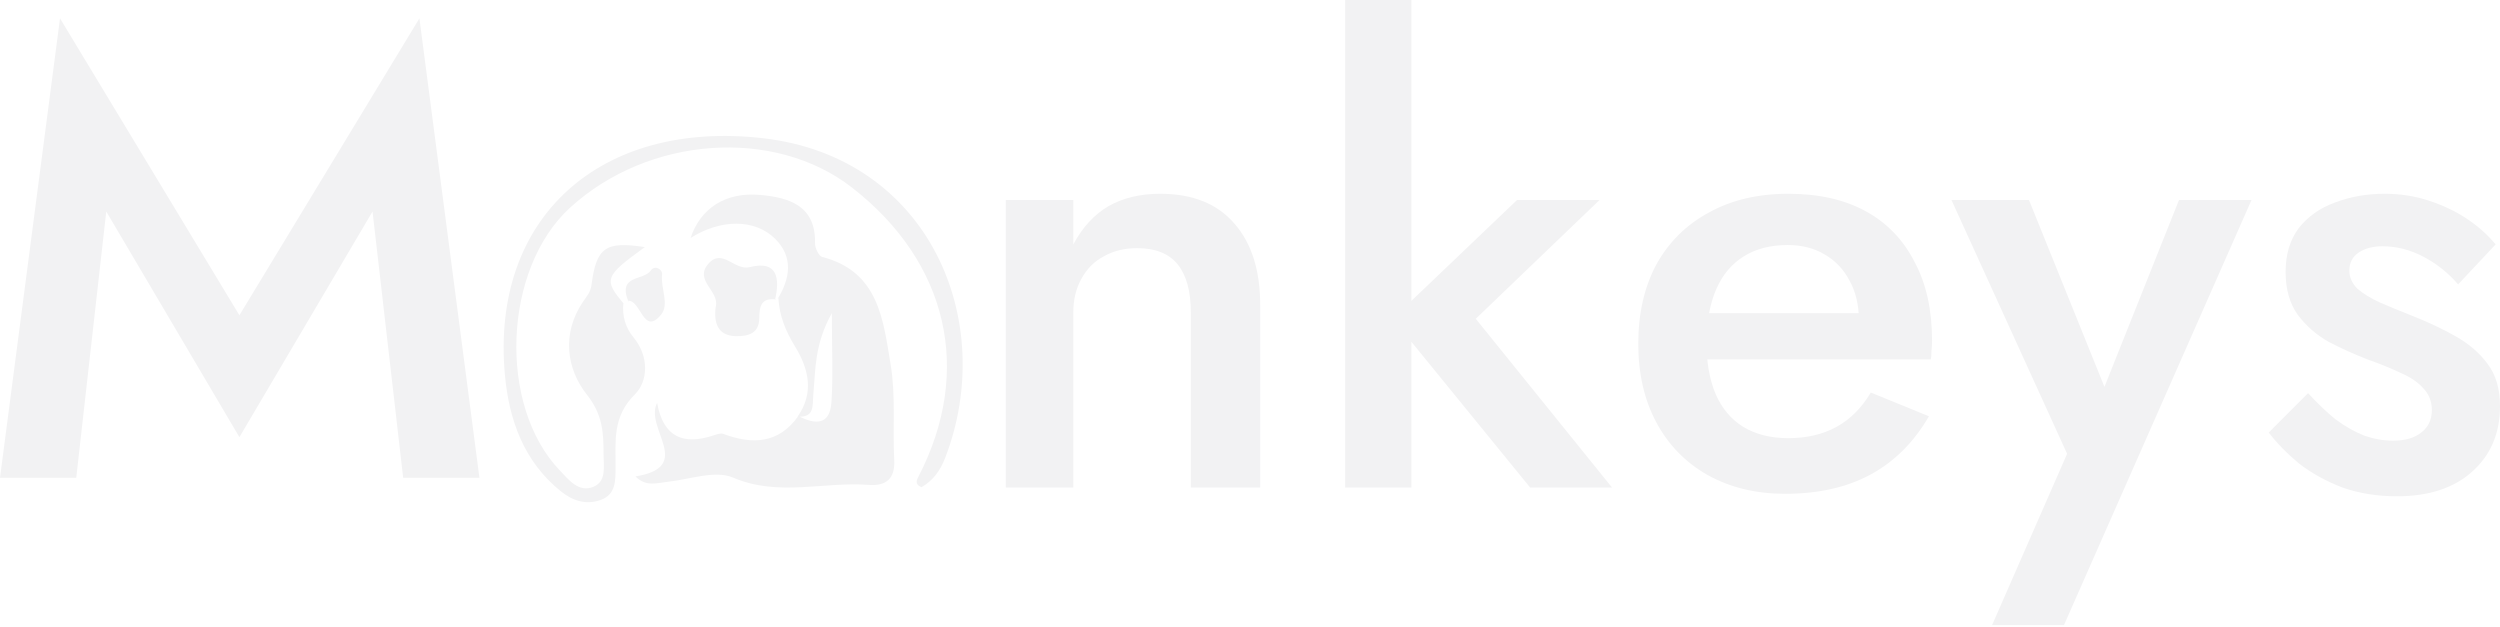
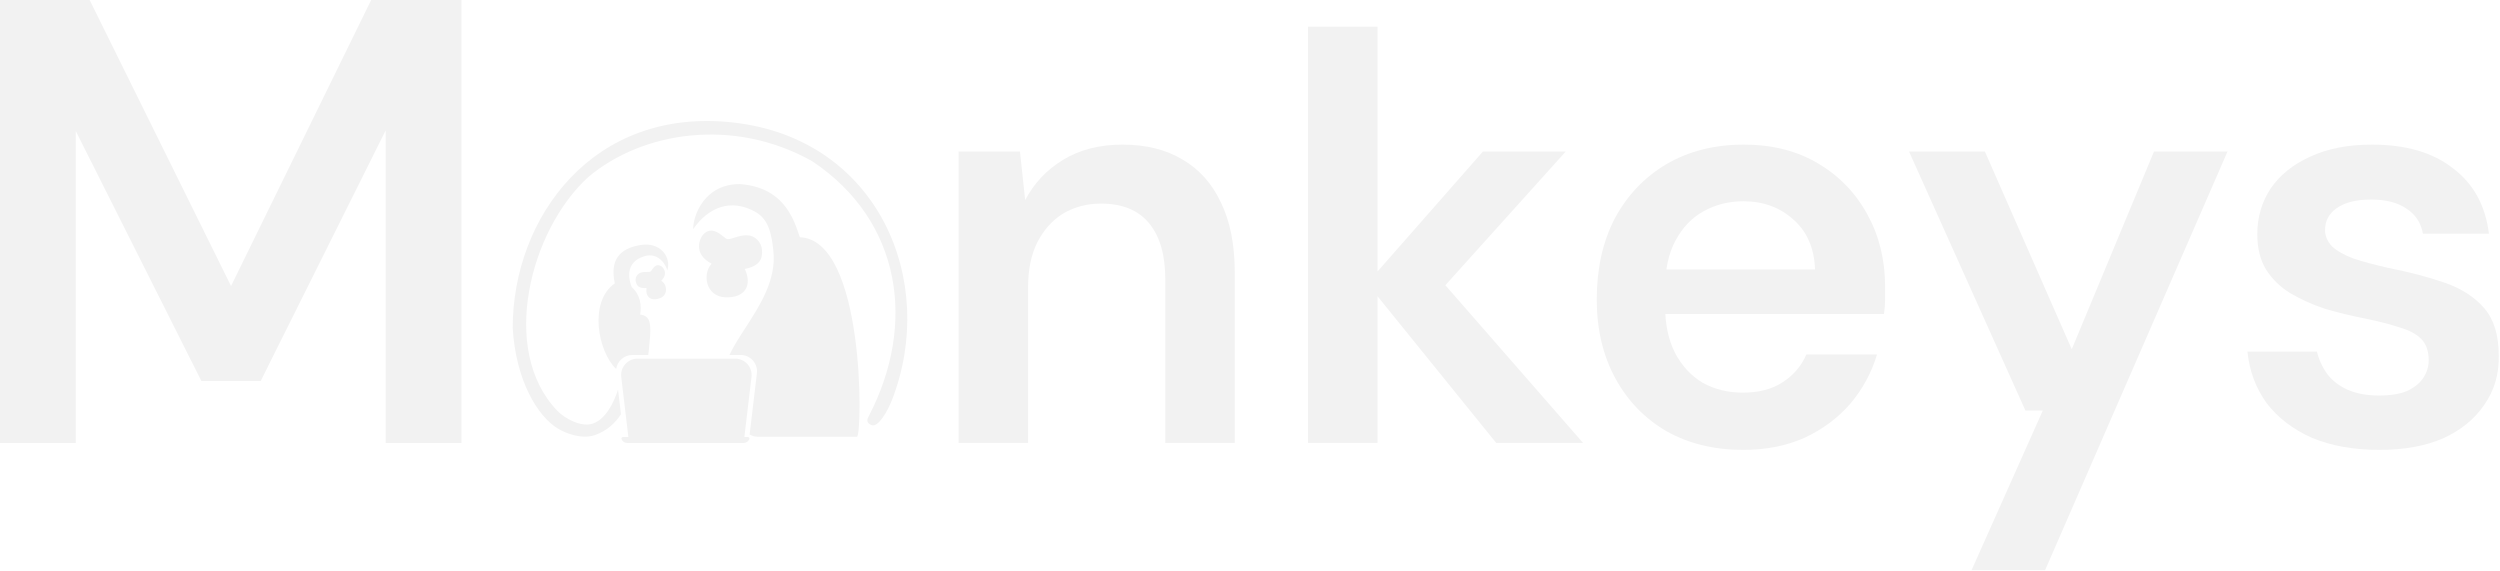
- <svg xmlns="http://www.w3.org/2000/svg" width="319" height="80" viewBox="0 0 319 80" fill="none">
-   <path d="M98.974 38.208C97.178 37.98 96.892 39.034 96.881 40.587C96.868 42.511 95.539 42.913 93.951 42.894C92.222 42.871 91.333 41.995 91.262 40.233C91.247 39.839 91.272 39.432 91.349 39.047C91.75 37.098 88.548 35.765 90.385 33.657C92.179 31.598 93.715 34.589 95.684 34.084C99.2 33.183 99.549 35.496 98.881 38.321C98.877 38.325 98.97 38.21 98.97 38.21L98.974 38.208Z" fill="#F2F2F3" />
-   <path d="M80.199 38.509C78.75 34.996 82.122 35.868 83.047 34.51C83.549 33.773 84.566 34.37 84.483 35.039C84.267 36.781 85.455 38.816 84.348 40.157C82.064 42.922 81.791 38.182 80.092 38.384C80.096 38.386 80.201 38.511 80.201 38.511L80.199 38.509Z" fill="#F2F2F3" />
-   <path d="M101.772 53.165C103.927 50.1 103.181 47.036 101.444 44.206C100.245 42.252 99.439 40.288 99.323 38.029L99.222 38.152C100.833 35.522 101.253 32.802 98.914 30.476C96.294 27.871 91.891 27.963 88.117 30.37C89.365 26.615 92.532 24.461 97.034 24.875C100.683 25.211 104.111 26.237 103.998 31.046C103.984 31.639 104.47 32.673 104.912 32.786C112.172 34.659 112.699 40.89 113.645 46.519C114.314 50.487 113.889 54.627 114.103 58.683C114.233 61.124 113.027 62.041 110.836 61.872C105.099 61.432 99.341 63.417 93.527 60.937C91.247 59.963 87.997 61.182 85.195 61.478C83.823 61.623 82.441 62.158 81.088 60.794C88.676 59.55 82.183 54.669 83.847 51.404C84.64 55.846 87.261 56.82 91.052 55.555C91.447 55.422 91.948 55.237 92.291 55.364C96.019 56.752 99.35 56.633 101.873 53.076C104.01 54.205 105.895 54.281 106.092 51.33C106.317 47.956 106.145 44.556 106.145 39.956C103.903 43.966 104.073 47.205 103.781 50.33C103.651 51.71 104.004 53.301 101.774 53.165H101.772Z" fill="#F2F2F3" />
-   <path d="M79.539 38.695C79.373 40.309 79.82 41.827 80.804 43.006C82.864 45.475 82.705 48.647 81.001 50.334C78.128 53.177 78.564 56.3 78.546 59.562C78.535 61.301 78.614 63.099 76.63 63.8C74.786 64.451 73.089 63.921 71.552 62.682C66.84 58.883 64.961 53.599 64.431 47.891C62.559 27.714 76.65 15.262 97.357 17.636C118.613 20.075 127.352 40.988 120.595 58.448C119.962 60.082 119.029 61.343 117.584 62.166C116.704 61.812 116.949 61.285 117.204 60.795C124.168 47.353 120.972 33.464 108.715 23.933C98.796 16.219 82.755 17.359 72.752 26.488C64.198 34.295 63.488 51.743 71.443 60.041C72.569 61.216 73.826 62.872 75.693 62.126C77.427 61.432 77.016 59.516 77.014 58.001C77.01 55.273 76.94 52.946 74.886 50.356C72.288 47.08 71.644 42.563 74.392 38.503C74.854 37.82 75.356 37.302 75.478 36.347C76.094 31.547 77.285 30.759 82.279 31.531C77.116 35.27 76.972 35.672 79.652 38.816L79.539 38.701V38.695Z" fill="#F2F2F3" />
-   <path d="M13.559 26.988L9.73 60.965H0L7.657 2.343L30.547 40.228L53.517 2.343L61.174 60.965H51.444L47.535 26.988L30.547 55.78L13.559 26.988Z" fill="#F2F2F3" />
-   <path d="M151.948 39.879C151.948 37.167 151.39 35.12 150.273 33.737C149.157 32.355 147.428 31.664 145.089 31.664C143.494 31.664 142.085 32.009 140.862 32.7C139.639 33.339 138.682 34.296 137.99 35.572C137.299 36.795 136.954 38.23 136.954 39.879V62.211H128.34V25.522H136.954V31.185C138.123 29.005 139.612 27.383 141.42 26.32C143.281 25.256 145.488 24.725 148.04 24.725C152.187 24.725 155.351 26.001 157.531 28.553C159.711 31.052 160.801 34.508 160.801 38.922V62.211H151.948V39.879Z" fill="#F2F2F3" />
-   <path d="M171.638 0H180.092V62.211H171.638V0ZM193.571 25.522H204.099L188.307 40.676L205.695 62.211H195.246L177.7 40.676L193.571 25.522Z" fill="#F2F2F3" />
-   <path d="M227.787 63.008C224.065 63.008 220.769 62.211 217.898 60.616C215.079 59.02 212.899 56.787 211.357 53.916C209.815 51.045 209.044 47.695 209.044 43.867C209.044 39.985 209.815 36.609 211.357 33.737C212.953 30.866 215.186 28.66 218.057 27.117C220.928 25.522 224.305 24.725 228.186 24.725C232.068 24.725 235.364 25.469 238.076 26.958C240.788 28.447 242.862 30.6 244.297 33.418C245.786 36.183 246.53 39.533 246.53 43.468C246.53 43.893 246.504 44.345 246.451 44.824C246.451 45.302 246.424 45.648 246.371 45.861H214.149V39.959H239.033L236.401 43.627C236.561 43.308 236.72 42.883 236.88 42.351C237.092 41.766 237.199 41.288 237.199 40.916C237.199 38.948 236.8 37.247 236.002 35.811C235.258 34.375 234.195 33.259 232.812 32.461C231.483 31.664 229.914 31.265 228.106 31.265C225.926 31.265 224.065 31.744 222.523 32.7C220.981 33.658 219.812 35.04 219.014 36.848C218.217 38.656 217.791 40.889 217.738 43.548C217.738 46.206 218.137 48.466 218.934 50.327C219.732 52.135 220.902 53.517 222.444 54.474C224.039 55.431 225.953 55.91 228.186 55.91C230.526 55.91 232.573 55.431 234.328 54.474C236.082 53.517 237.544 52.055 238.714 50.088L246.132 53.118C244.217 56.415 241.745 58.888 238.714 60.536C235.683 62.184 232.041 63.008 227.787 63.008Z" fill="#F2F2F3" />
-   <path d="M287.291 25.522L263.364 79.757H254.192L263.763 57.904L249.008 25.522H258.898L270.622 54.554L266.554 54.315L278.04 25.522H287.291Z" fill="#F2F2F3" />
-   <path d="M294.514 50.167C295.684 51.444 296.854 52.56 298.024 53.517C299.247 54.421 300.47 55.112 301.693 55.591C302.916 56.016 304.139 56.229 305.361 56.229C306.903 56.229 308.1 55.883 308.951 55.192C309.854 54.501 310.306 53.544 310.306 52.321C310.306 51.257 309.961 50.353 309.27 49.609C308.578 48.812 307.621 48.147 306.398 47.615C305.175 47.03 303.74 46.445 302.091 45.861C300.443 45.222 298.795 44.478 297.146 43.627C295.551 42.723 294.222 41.554 293.159 40.118C292.148 38.682 291.643 36.874 291.643 34.694C291.643 32.461 292.201 30.6 293.318 29.111C294.488 27.623 296.03 26.533 297.944 25.841C299.911 25.097 302.012 24.725 304.245 24.725C306.265 24.725 308.153 25.017 309.908 25.602C311.715 26.187 313.337 26.958 314.773 27.915C316.208 28.872 317.431 29.962 318.442 31.185L313.656 36.29C312.433 34.854 310.971 33.684 309.27 32.78C307.568 31.876 305.813 31.424 304.006 31.424C302.783 31.424 301.772 31.69 300.975 32.222C300.177 32.754 299.778 33.525 299.778 34.535C299.778 35.386 300.124 36.157 300.815 36.848C301.56 37.486 302.517 38.071 303.687 38.603C304.91 39.134 306.265 39.693 307.754 40.278C309.775 41.075 311.636 41.952 313.337 42.91C315.039 43.867 316.395 45.036 317.405 46.419C318.468 47.801 319 49.609 319 51.842C319 55.298 317.804 58.09 315.411 60.217C313.071 62.291 309.881 63.327 305.84 63.327C303.341 63.327 301.028 62.955 298.901 62.211C296.827 61.413 294.993 60.403 293.398 59.18C291.856 57.904 290.553 56.575 289.49 55.192L294.514 50.167Z" fill="#F2F2F3" />
+ <svg xmlns="http://www.w3.org/2000/svg" width="1219" height="278" viewBox="0 0 1219 278" fill="none">
+   <path fill-rule="evenodd" clip-rule="evenodd" d="M300.44 179.922C291.515 171.415 286.966 147.061 299.775 138.177C297.37 126.883 301.92 121.25 312.1 119.504C322.17 117.697 327.465 125.678 325.361 131.852C324.91 129.593 321.303 122.819 314.239 124.925C304.138 127.937 306.839 137.123 308.042 139.984C312.401 143.899 312.856 149.17 312.134 153.387C317.022 153.969 317.778 157.474 316.643 167.693C316.499 169.695 316.319 171.49 316.071 173.084H308.358C304.29 173.084 300.997 176.099 300.44 179.922ZM301.358 189.981C299.198 196.539 295.403 204.262 289.161 206.506C283.547 208.523 275.439 204.138 271.699 200.246C243.384 170.786 258.424 112.205 286.836 86.342C313.122 64.134 357.773 57.033 396.092 78.653C439.723 107.799 446.828 158.212 423.697 202.744C422.851 204.366 422.037 206.114 424.958 207.286C428.215 208.594 432.859 200.38 434.959 194.967C457.403 137.124 428.378 67.839 357.773 59.761C288.995 51.897 250 106.369 250 159.835C251.431 185.227 261.981 202.902 272.059 208.994C275.928 211.334 283.796 214.381 290.152 212.124C295.979 210.054 300.004 206.252 302.785 201.988L301.358 189.981ZM365.519 211.865C366.825 212.569 368.079 212.941 369.189 212.941H417.916C420.498 211.259 421.842 116.918 390.013 115.666C389.846 115.197 389.674 114.694 389.492 114.161L389.492 114.16C386.728 106.079 381.656 91.25 360.699 89.756C343.52 89.756 337.977 104.938 337.977 111.733C345.309 101.183 356.216 96.534 368.376 103.329C375.278 107.186 376.267 115.363 377.033 121.695L377.057 121.892C378.786 136.176 370.7 148.684 363.45 159.898C360.475 164.5 357.64 168.884 355.683 173.084H361.119C365.912 173.084 369.629 177.269 369.063 182.028L365.519 211.865ZM352.748 115.365C350.392 113.47 346.548 110.38 342.787 114.451C341.438 115.91 337.543 123.624 346.981 128.586C342.337 133.549 344.104 144.611 353.723 144.978C363.341 145.345 366.906 139.113 363.161 131.143C370.801 129.639 371.85 125.88 371.55 121.819C371.262 117.909 367.955 114.751 364.359 114.751C362.191 114.584 359.929 115.302 358.066 115.894C356.583 116.365 355.352 116.756 354.622 116.556C354.23 116.556 353.582 116.035 352.748 115.365ZM322.356 129.749C320.023 128.402 318.674 130.385 317.847 131.601C317.554 132.031 317.326 132.366 317.144 132.422C316.832 132.619 316.203 132.615 315.445 132.609H315.445H315.445C314.493 132.602 313.337 132.593 312.35 132.982C310.676 133.498 309.586 135.435 310.009 137.288C310.449 139.213 311.473 140.805 315.247 140.406C314.639 144.636 317.189 147.013 321.617 145.463C326.045 143.914 325.29 138.535 322.419 136.901C326.107 133.248 323.192 130.232 322.356 129.749Z" fill="#F2F2F2" />
+   <path fill-rule="evenodd" clip-rule="evenodd" d="M310.861 174.872C306.069 174.872 302.352 179.057 302.917 183.816L306.395 213.092H303.729C303.222 213.092 302.869 213.596 303.042 214.073C303.462 215.23 304.561 216 305.792 216H362.559C363.777 216 364.878 215.278 365.365 214.162C365.585 213.657 365.214 213.092 364.663 213.092H362.952L366.43 183.816C366.995 179.057 363.278 174.872 358.486 174.872H310.861Z" fill="#F2F2F2" />
+   <path d="M0 216V0H43.707L112.654 139.474L180.985 0H225V216H188.064V63.566L127.12 185.76H98.187L36.936 63.874V216H0Z" fill="#F2F2F2" />
+   <path d="M467.405 215.979V73.894H497.333L499.874 97.575C504.203 89.305 510.414 82.727 518.508 77.84C526.601 72.954 536.201 70.511 547.306 70.511C558.787 70.511 568.575 72.954 576.669 77.84C584.762 82.539 590.974 89.493 595.303 98.702C599.82 107.911 602.079 119.376 602.079 133.096V215.979H568.199V136.197C568.199 124.356 565.564 115.241 560.293 108.851C555.023 102.461 547.212 99.266 536.86 99.266C530.083 99.266 523.966 100.863 518.508 104.059C513.238 107.254 509.003 111.952 505.803 118.154C502.791 124.168 501.285 131.498 501.285 140.144V215.979H467.405Z" fill="#F2F2F2" />
+   <path d="M729.557 215.979L666.597 138.17L723.063 73.894H763.437L693.136 151.984V125.766L771.907 215.979H729.557ZM637.798 215.979V13H671.679V215.979H637.798Z" fill="#F2F2F2" />
+   <path d="M850.008 219.362C835.891 219.362 823.469 216.355 812.74 210.34C802.011 204.138 793.635 195.493 787.612 184.404C781.589 173.316 778.577 160.535 778.577 146.064C778.577 131.028 781.495 117.872 787.33 106.596C793.353 95.319 801.729 86.486 812.458 80.096C823.374 73.706 835.985 70.511 850.29 70.511C864.219 70.511 876.359 73.612 886.711 79.814C897.064 86.016 905.063 94.379 910.71 104.904C916.357 115.241 919.18 126.894 919.18 139.862C919.18 141.741 919.18 143.809 919.18 146.064C919.18 148.319 918.992 150.668 918.615 153.112H802.858V131.404H885.017C884.641 121.067 881.159 112.986 874.571 107.16C867.983 101.145 859.796 98.138 850.008 98.138C843.044 98.138 836.644 99.736 830.809 102.931C824.974 106.126 820.363 110.918 816.975 117.309C813.587 123.511 811.893 131.404 811.893 140.989V149.165C811.893 157.998 813.493 165.61 816.693 172C820.081 178.39 824.598 183.277 830.245 186.66C836.08 189.855 842.573 191.452 849.726 191.452C857.631 191.452 864.125 189.761 869.207 186.378C874.477 182.995 878.336 178.484 880.782 172.846H915.227C912.592 181.679 908.263 189.667 902.24 196.809C896.217 203.762 888.782 209.307 879.935 213.441C871.089 217.388 861.113 219.362 850.008 219.362Z" fill="#F2F2F2" />
+   <path d="M961.343 278L996.07 200.191H987.6L930.851 73.894H967.836L1010.19 170.309L1050.28 73.894H1086.13L997.199 278H961.343Z" fill="#F2F2F2" />
+   <path d="M1160.23 219.362C1147.62 219.362 1136.61 217.388 1127.2 213.441C1117.98 209.307 1110.64 203.668 1105.18 196.527C1099.91 189.197 1096.8 180.833 1095.86 171.436H1129.74C1130.68 175.383 1132.38 179.048 1134.82 182.431C1137.27 185.626 1140.56 188.163 1144.71 190.043C1149.03 191.922 1154.12 192.862 1159.95 192.862C1165.6 192.862 1170.21 192.11 1173.79 190.606C1177.36 188.915 1180 186.754 1181.69 184.122C1183.39 181.491 1184.23 178.672 1184.23 175.665C1184.23 171.154 1183.01 167.677 1180.56 165.234C1178.12 162.791 1174.54 160.911 1169.83 159.596C1165.32 158.092 1159.86 156.683 1153.46 155.367C1146.68 154.051 1140.09 152.454 1133.69 150.574C1127.48 148.507 1121.84 145.97 1116.75 142.963C1111.86 139.956 1107.91 136.103 1104.9 131.404C1102.07 126.706 1100.66 120.973 1100.66 114.207C1100.66 105.938 1102.83 98.514 1107.16 91.936C1111.67 85.358 1118.07 80.19 1126.35 76.431C1134.82 72.484 1144.89 70.511 1156.56 70.511C1173.13 70.511 1186.3 74.364 1196.09 82.069C1206.07 89.587 1211.9 100.206 1213.6 113.926H1181.41C1180.47 108.663 1177.83 104.622 1173.5 101.803C1169.17 98.796 1163.43 97.293 1156.28 97.293C1148.94 97.293 1143.29 98.702 1139.34 101.521C1135.58 104.152 1133.69 107.723 1133.69 112.234C1133.69 115.053 1134.82 117.684 1137.08 120.128C1139.53 122.383 1143.01 124.356 1147.53 126.048C1152.05 127.551 1157.6 129.055 1164.19 130.559C1174.73 132.626 1184.04 135.069 1192.14 137.888C1200.23 140.707 1206.63 144.842 1211.34 150.293C1216.04 155.743 1218.39 163.449 1218.39 173.41C1218.58 182.431 1216.23 190.418 1211.34 197.372C1206.63 204.326 1199.95 209.777 1191.29 213.723C1182.63 217.482 1172.28 219.362 1160.23 219.362Z" fill="#F2F2F2" />
</svg>
